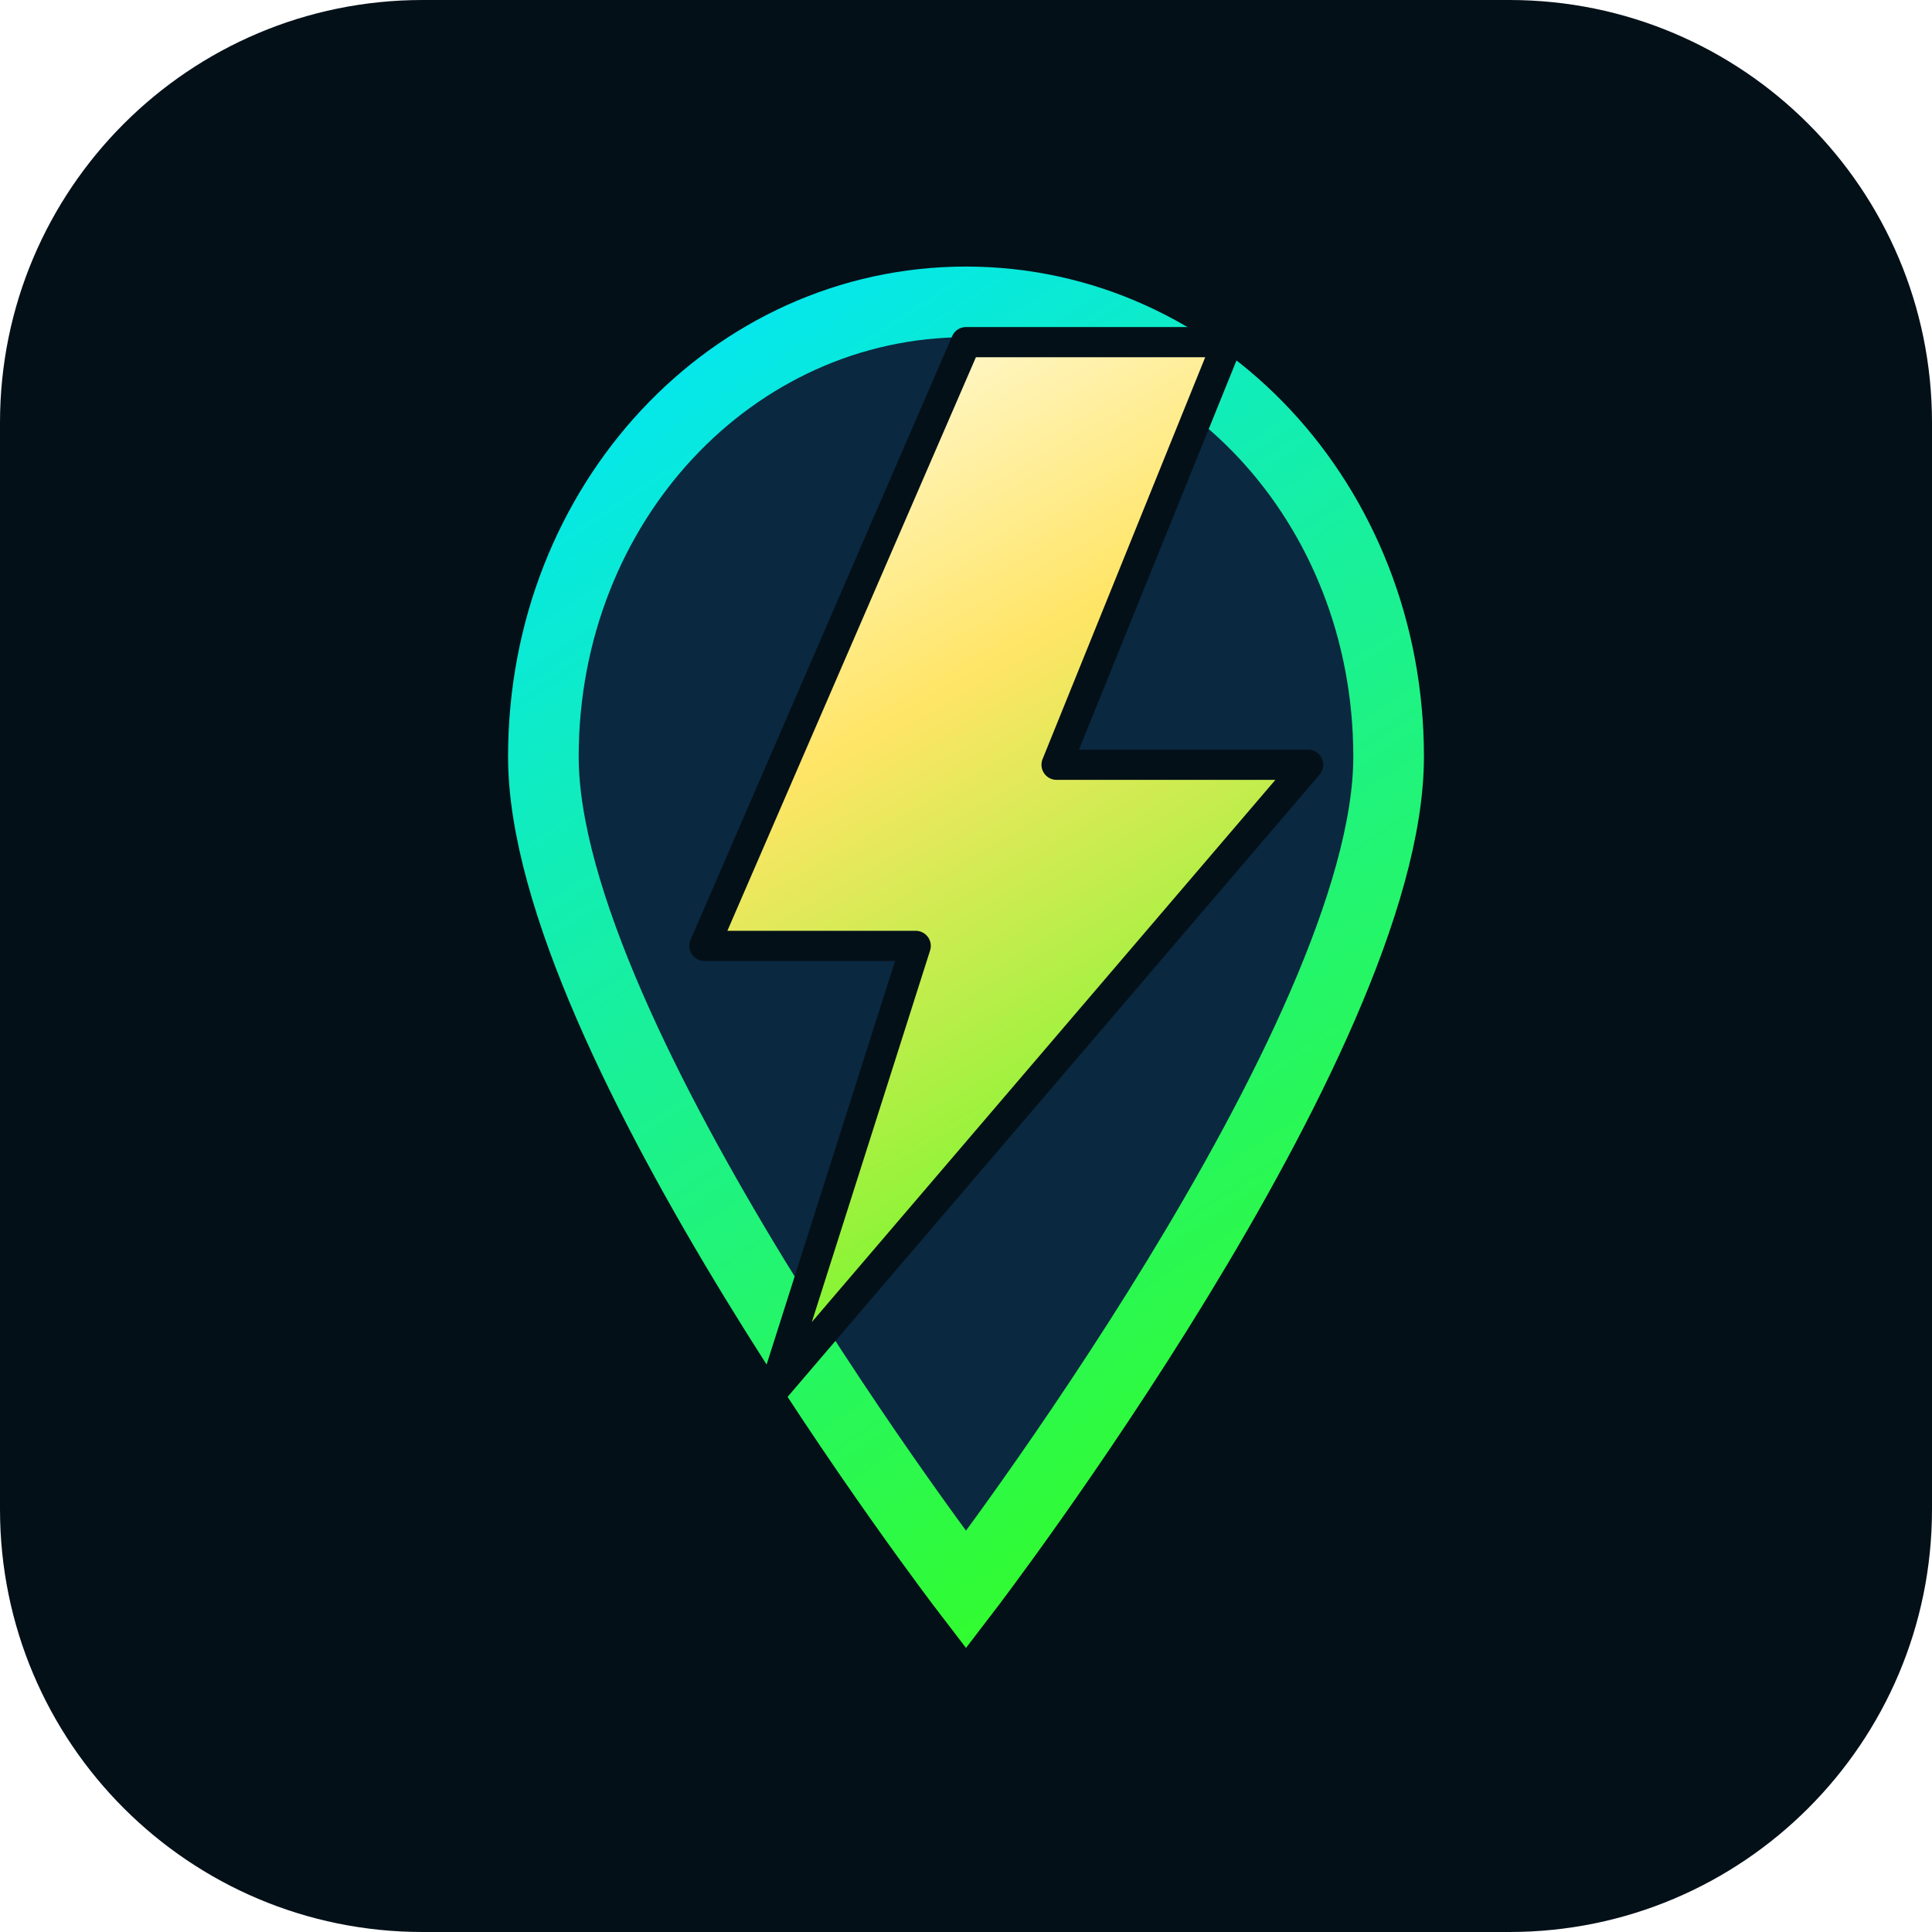
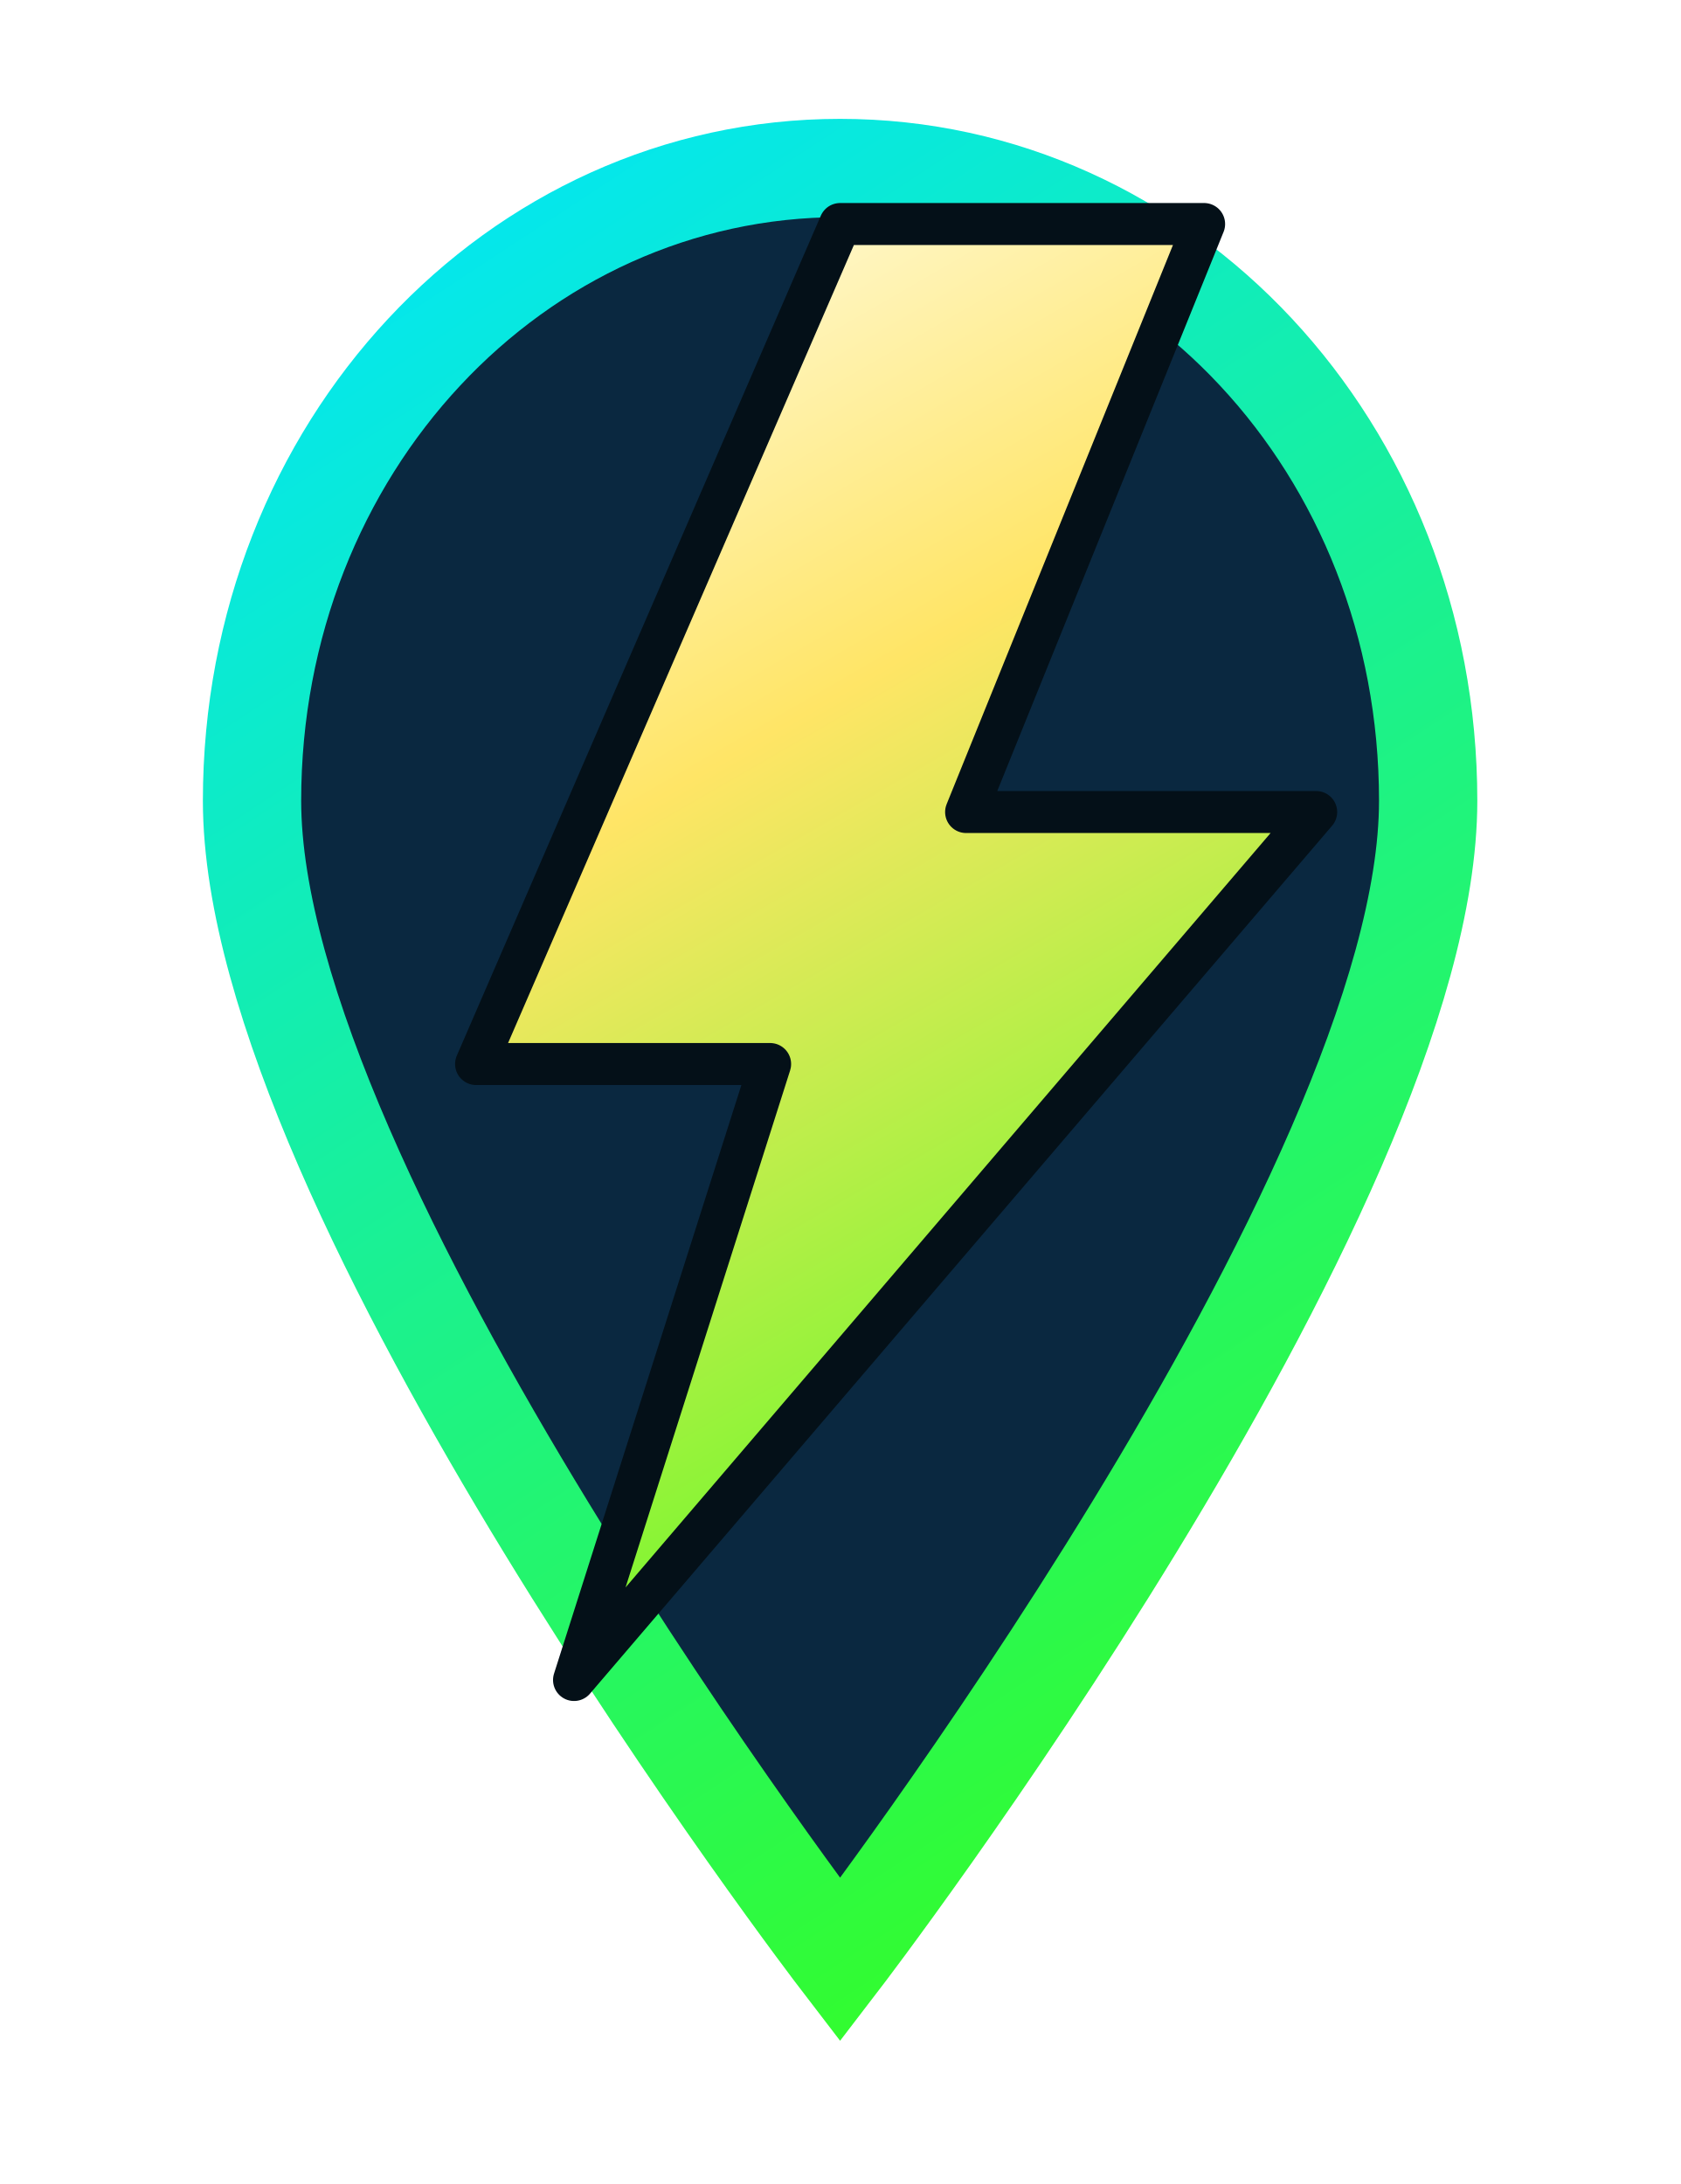
- <svg xmlns="http://www.w3.org/2000/svg" viewBox="0 0 32 32" fill="none">
-   <rect width="32" height="32" rx="7" fill="#041018" />
+ <svg xmlns="http://www.w3.org/2000/svg" viewBox="6 3 20 26" fill="none">
  <path d="M16 5 C12.133 5 9 8.333 9 12.533 C9 17.2 16 26.333 16 26.333 C16 26.333 23 17.2 23 12.533 C23 8.333 19.867 5 16 5 Z" fill="#0a2840" stroke="url(#favMark)" stroke-width="1.17" />
  <path d="M16 5.667 L11.667 15.667 H15.167 L12.833 23 L21.667 12.667 H17.5 L20.333 5.667 Z" fill="url(#favBolt)" stroke="#041018" stroke-width="0.5" stroke-linejoin="round" />
  <defs>
    <linearGradient id="favMark" x1="9" y1="5" x2="23" y2="26.333" gradientUnits="userSpaceOnUse">
      <stop stop-color="#00e5ff" />
      <stop offset="1" stop-color="#39ff14" />
    </linearGradient>
    <linearGradient id="favBolt" x1="11.667" y1="5.667" x2="21.667" y2="23" gradientUnits="userSpaceOnUse">
      <stop stop-color="#fffef0" />
      <stop offset="0.35" stop-color="#ffe566" />
      <stop offset="1" stop-color="#39ff14" />
    </linearGradient>
  </defs>
</svg>
